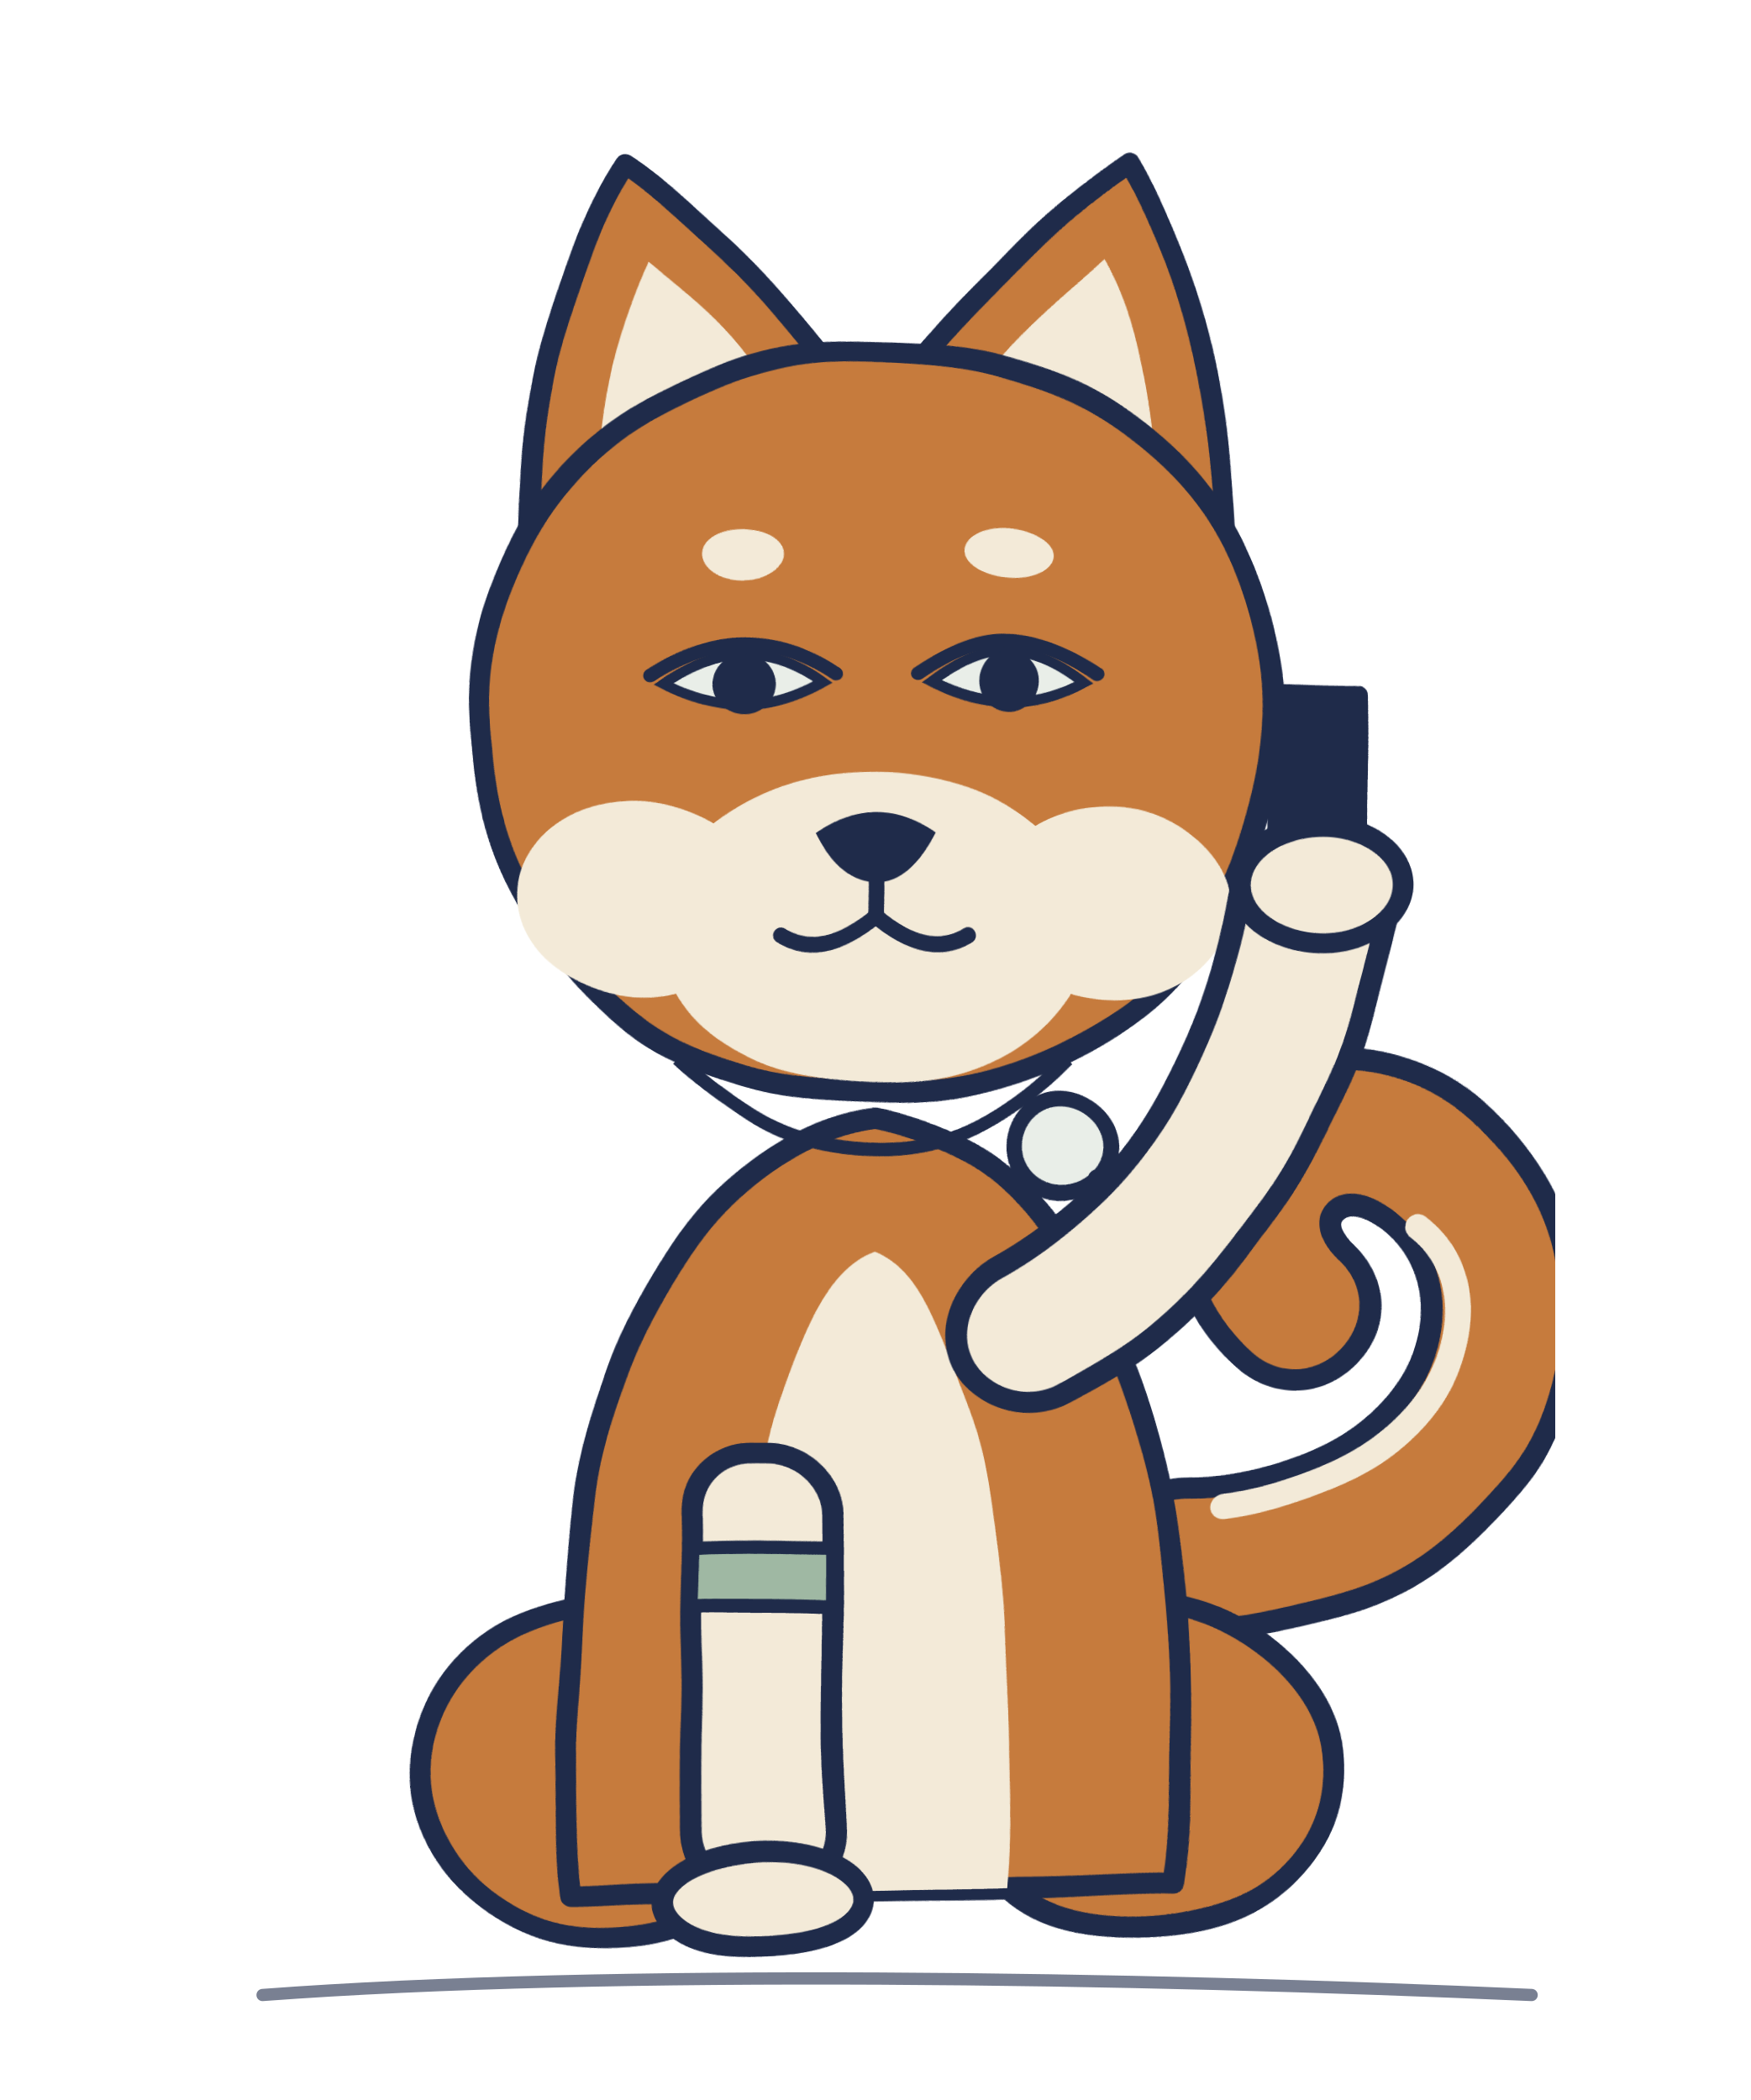
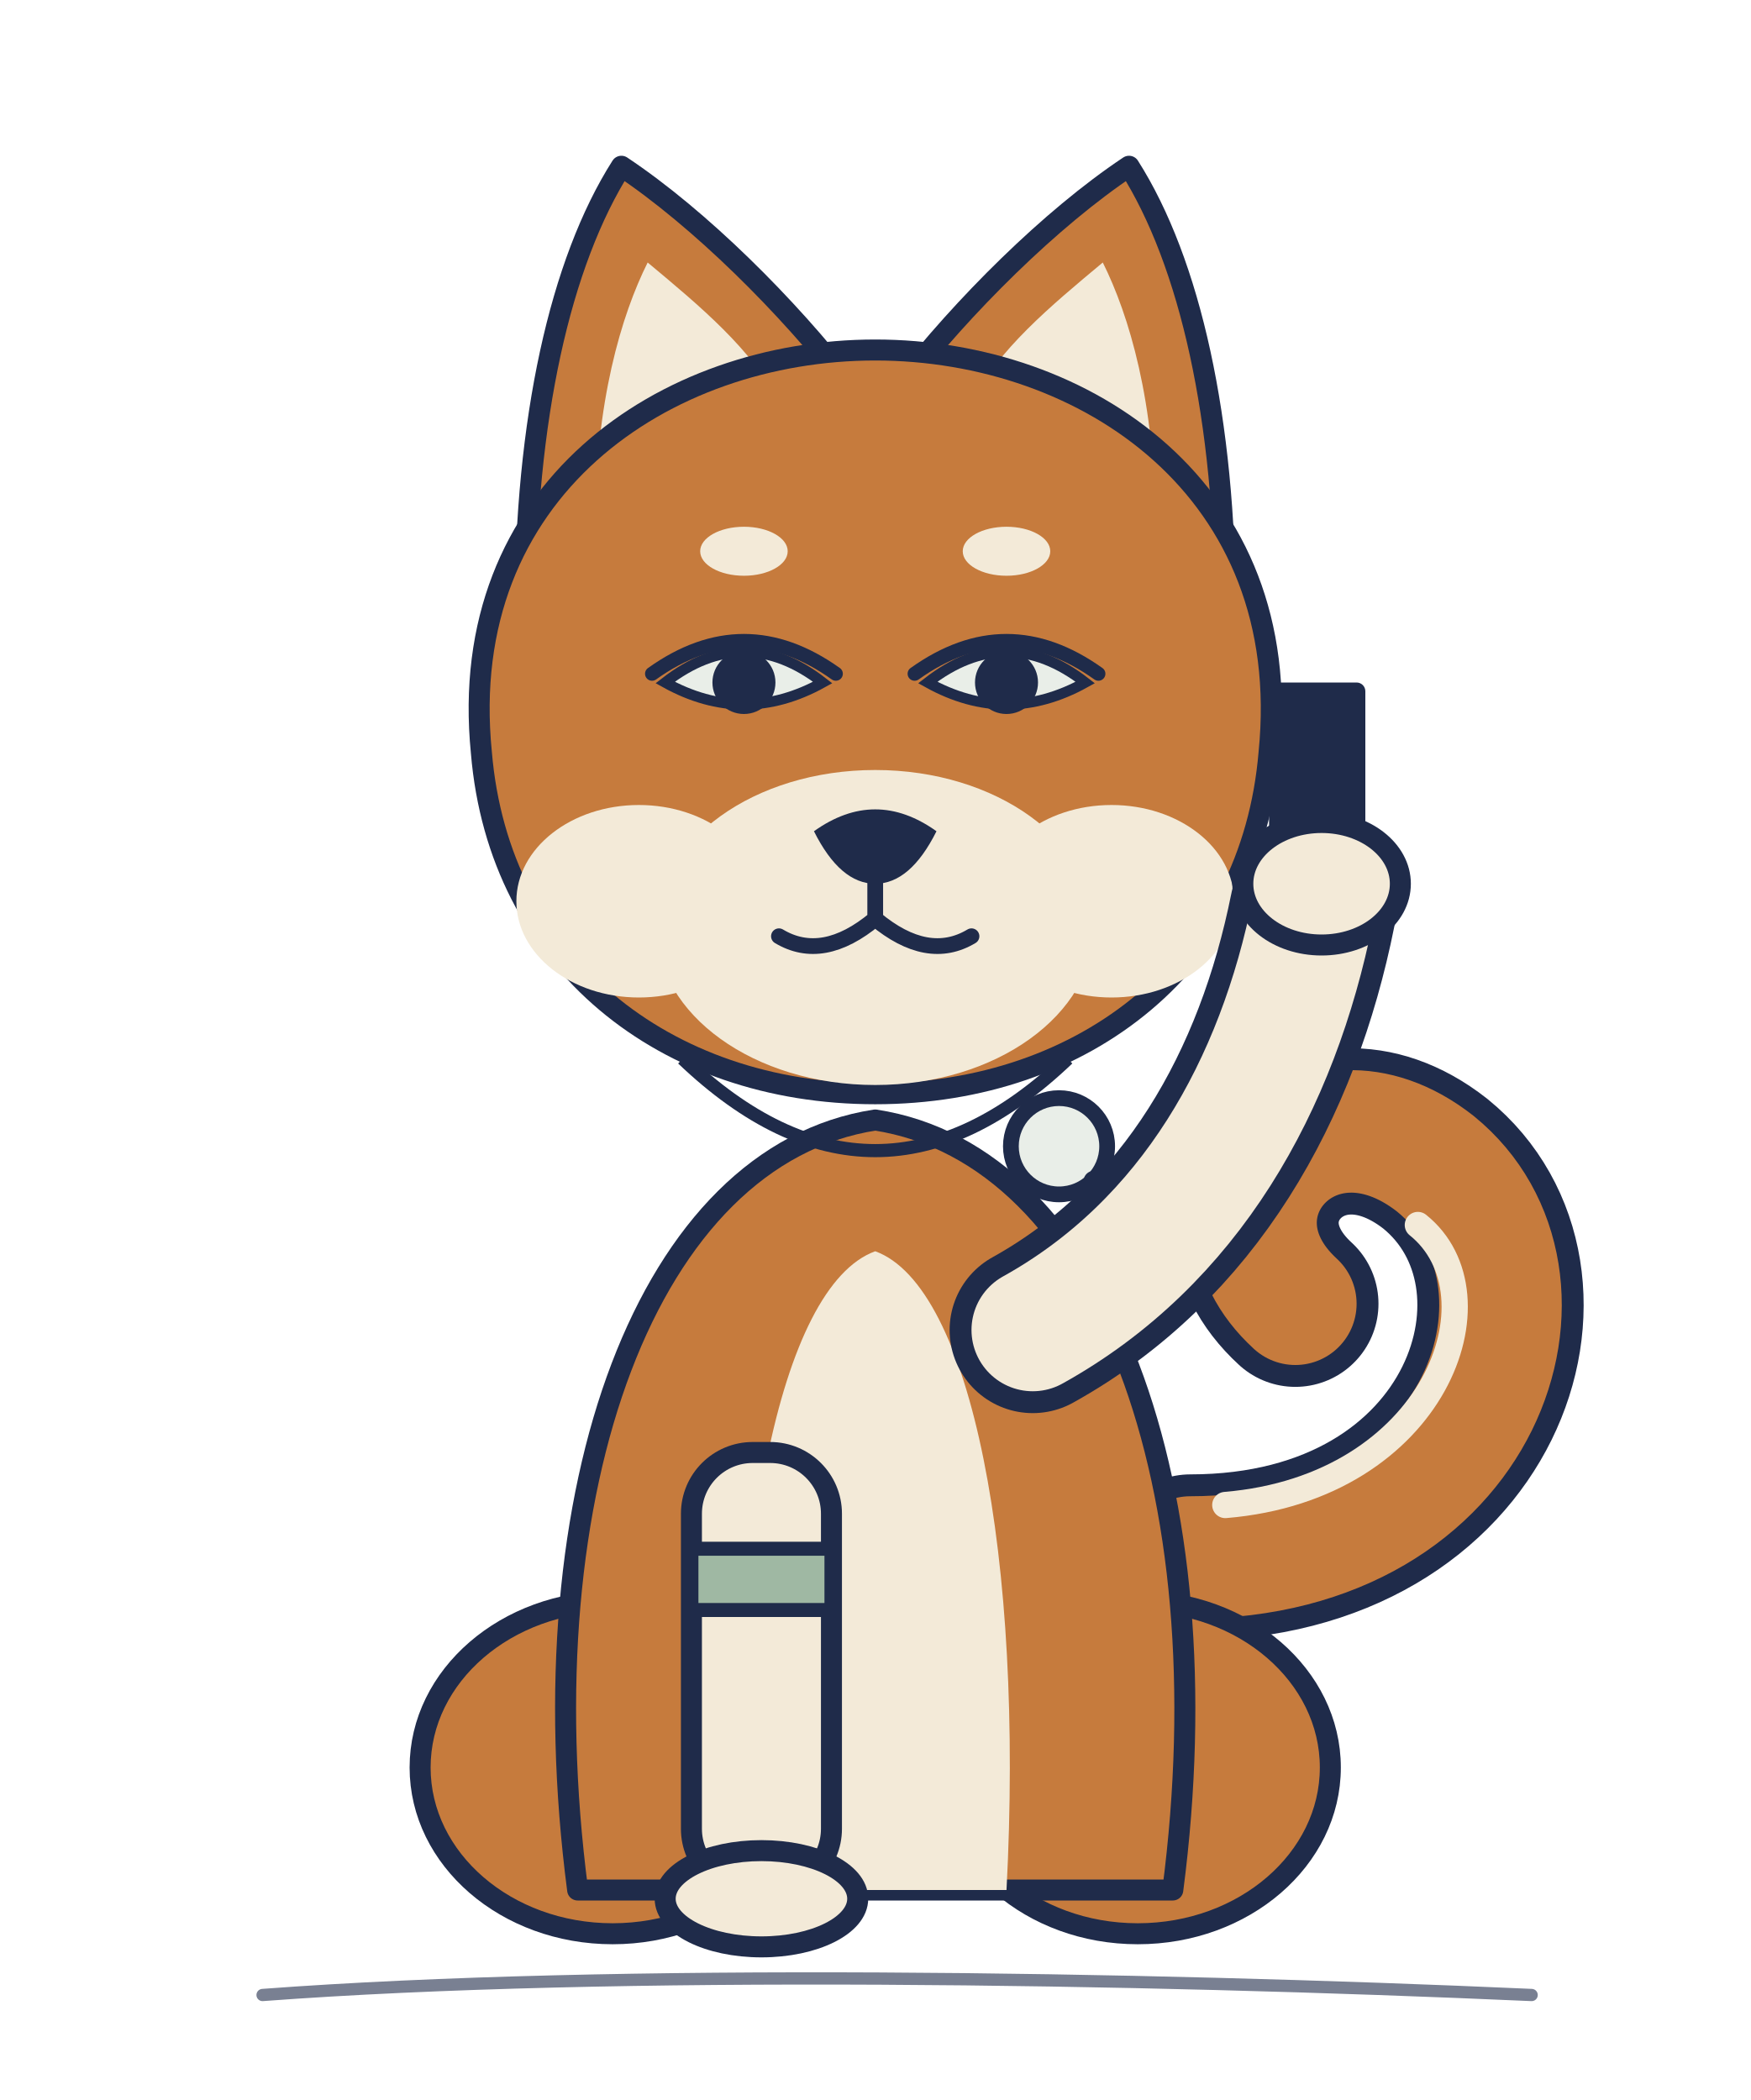
<svg xmlns="http://www.w3.org/2000/svg" viewBox="0 0 200 240" aria-hidden="true" focusable="false">
-   <defs>
-     <filter id="_R_0_-brush" x="-5%" y="-5%" width="110%" height="110%">
-       <feTurbulence type="fractalNoise" baseFrequency="0.035" numOctaves="2" seed="4" result="wobble" />
-       <feDisplacementMap in="SourceGraphic" in2="wobble" scale="2.2" xChannelSelector="R" yChannelSelector="G" />
-     </filter>
-   </defs>
  <path d="M30 228 C70 225 130 226 175 228" fill="none" stroke="#1f2b4a" stroke-width="1.4" stroke-linecap="round" opacity="0.6" />
-   <g filter="url(#_R_0_-brush)">
+   <g>
    <g>
      <g fill="none" stroke-linecap="round" stroke-linejoin="round">
        <path d="M136 178 C170 178 180 146 164 133 C150 122 136 138 148 149" stroke="#1f2b4a" stroke-width="19" />
        <path d="M136 178 C170 178 180 146 164 133 C150 122 136 138 148 149" stroke="#c67b3d" stroke-width="14" />
      </g>
      <path d="M140 172 C164 170 172 148 162 140" fill="none" stroke="#f3ead8" stroke-width="3" stroke-linecap="round" />
    </g>
    <ellipse cx="70" cy="202" rx="22" ry="19" fill="#c67b3d" stroke="#1f2b4a" stroke-width="2.4" stroke-linejoin="round" stroke-linecap="round" />
    <ellipse cx="130" cy="202" rx="22" ry="19" fill="#c67b3d" stroke="#1f2b4a" stroke-width="2.4" stroke-linejoin="round" stroke-linecap="round" />
    <path d="M66 216 C60 170 74 132 100 128 C126 132 140 170 134 216 Z" fill="#c67b3d" stroke="#1f2b4a" stroke-width="2.4" stroke-linejoin="round" stroke-linecap="round" />
    <path d="M85 216 C83 178 89 147 100 143 C111 147 117 178 115 216 Z" fill="#f3ead8" />
    <rect x="79" y="166" width="16" height="50" rx="7" fill="#f3ead8" stroke="#1f2b4a" stroke-width="2.4" stroke-linejoin="round" stroke-linecap="round" />
    <rect x="79" y="177" width="16" height="7" fill="#9fb8a3" stroke="#1f2b4a" stroke-width="1.6" stroke-linejoin="round" stroke-linecap="round" />
    <ellipse cx="87" cy="217" rx="11" ry="5.5" fill="#f3ead8" stroke="#1f2b4a" stroke-width="2.4" stroke-linejoin="round" stroke-linecap="round" />
    <path d="M78 121 Q100 142 122 121" fill="none" stroke="#1f2b4a" stroke-width="1.5" />
    <circle cx="121" cy="131" r="5.5" fill="#e9eee8" stroke="#1f2b4a" stroke-width="1.8" />
    <path d="M125 135 L130 141" stroke="#1f2b4a" stroke-width="2.4" stroke-linecap="round" />
    <g stroke="#1f2b4a" stroke-width="2.4" stroke-linejoin="round" stroke-linecap="round">
      <path d="M60 70 C60 48 64 30 71 19 C80 25 90 35 97 44 Z" fill="#c67b3d" />
      <path d="M140 70 C140 48 136 30 129 19 C120 25 110 35 103 44 Z" fill="#c67b3d" />
      <path d="M68 60 C68 46 71 36 74 30 C80 35 86 40 89 46 Z" fill="#f3ead8" stroke="none" />
      <path d="M132 60 C132 46 129 36 126 30 C120 35 114 40 111 46 Z" fill="#f3ead8" stroke="none" />
    </g>
    <path d="M55 86 C52 56 76 40 100 40 C124 40 148 56 145 86 C143 110 124 125 100 125 C76 125 57 110 55 86 Z" fill="#c67b3d" stroke="#1f2b4a" stroke-width="2.4" stroke-linejoin="round" stroke-linecap="round" />
    <g>
      <ellipse cx="73" cy="103" rx="14" ry="11" fill="#f3ead8" />
      <ellipse cx="127" cy="103" rx="14" ry="11" fill="#f3ead8" />
      <ellipse cx="100" cy="106" rx="25" ry="18" fill="#f3ead8" />
      <ellipse cx="85" cy="63" rx="5" ry="2.8" fill="#f3ead8" />
      <ellipse cx="115" cy="63" rx="5" ry="2.8" fill="#f3ead8" />
      <path d="M76 78 Q85 71 94 78 Q85 83 76 78 Z" fill="#e9eee8" stroke="#1f2b4a" stroke-width="1.2" />
      <path d="M106 78 Q115 71 124 78 Q115 83 106 78 Z" fill="#e9eee8" stroke="#1f2b4a" stroke-width="1.2" />
      <circle cx="85" cy="78" r="3.6" fill="#1f2b4a" />
      <circle cx="115" cy="78" r="3.6" fill="#1f2b4a" />
      <path d="M74.5 77 Q85 69.5 95.5 77" fill="none" stroke="#1f2b4a" stroke-width="1.6" stroke-linecap="round" />
      <path d="M104.5 77 Q115 69.5 125.5 77" fill="none" stroke="#1f2b4a" stroke-width="1.6" stroke-linecap="round" />
      <path d="M93 95 Q100 90 107 95 Q104 101 100 101 Q96 101 93 95 Z" fill="#1f2b4a" />
      <path d="M100 100 L100 105 M100 105 Q94 110 89 107 M100 105 Q106 110 111 107" fill="none" stroke="#1f2b4a" stroke-width="1.8" stroke-linejoin="round" stroke-linecap="round" />
    </g>
    <g>
      <g fill="none" stroke-linecap="round" stroke-linejoin="round">
        <path d="M118 152 C136 142 146 124 150 104" stroke="#1f2b4a" stroke-width="19" />
        <path d="M118 152 C136 142 146 124 150 104" stroke="#f3ead8" stroke-width="14" />
      </g>
      <g>
        <rect x="145" y="78" width="11" height="18" rx="1" fill="#1f2b4a" />
        <rect x="145" y="96" width="11" height="3" fill="#d8342a" />
      </g>
      <ellipse cx="151" cy="101" rx="9" ry="7" fill="#f3ead8" stroke="#1f2b4a" stroke-width="2.4" stroke-linejoin="round" stroke-linecap="round" />
    </g>
  </g>
</svg>
